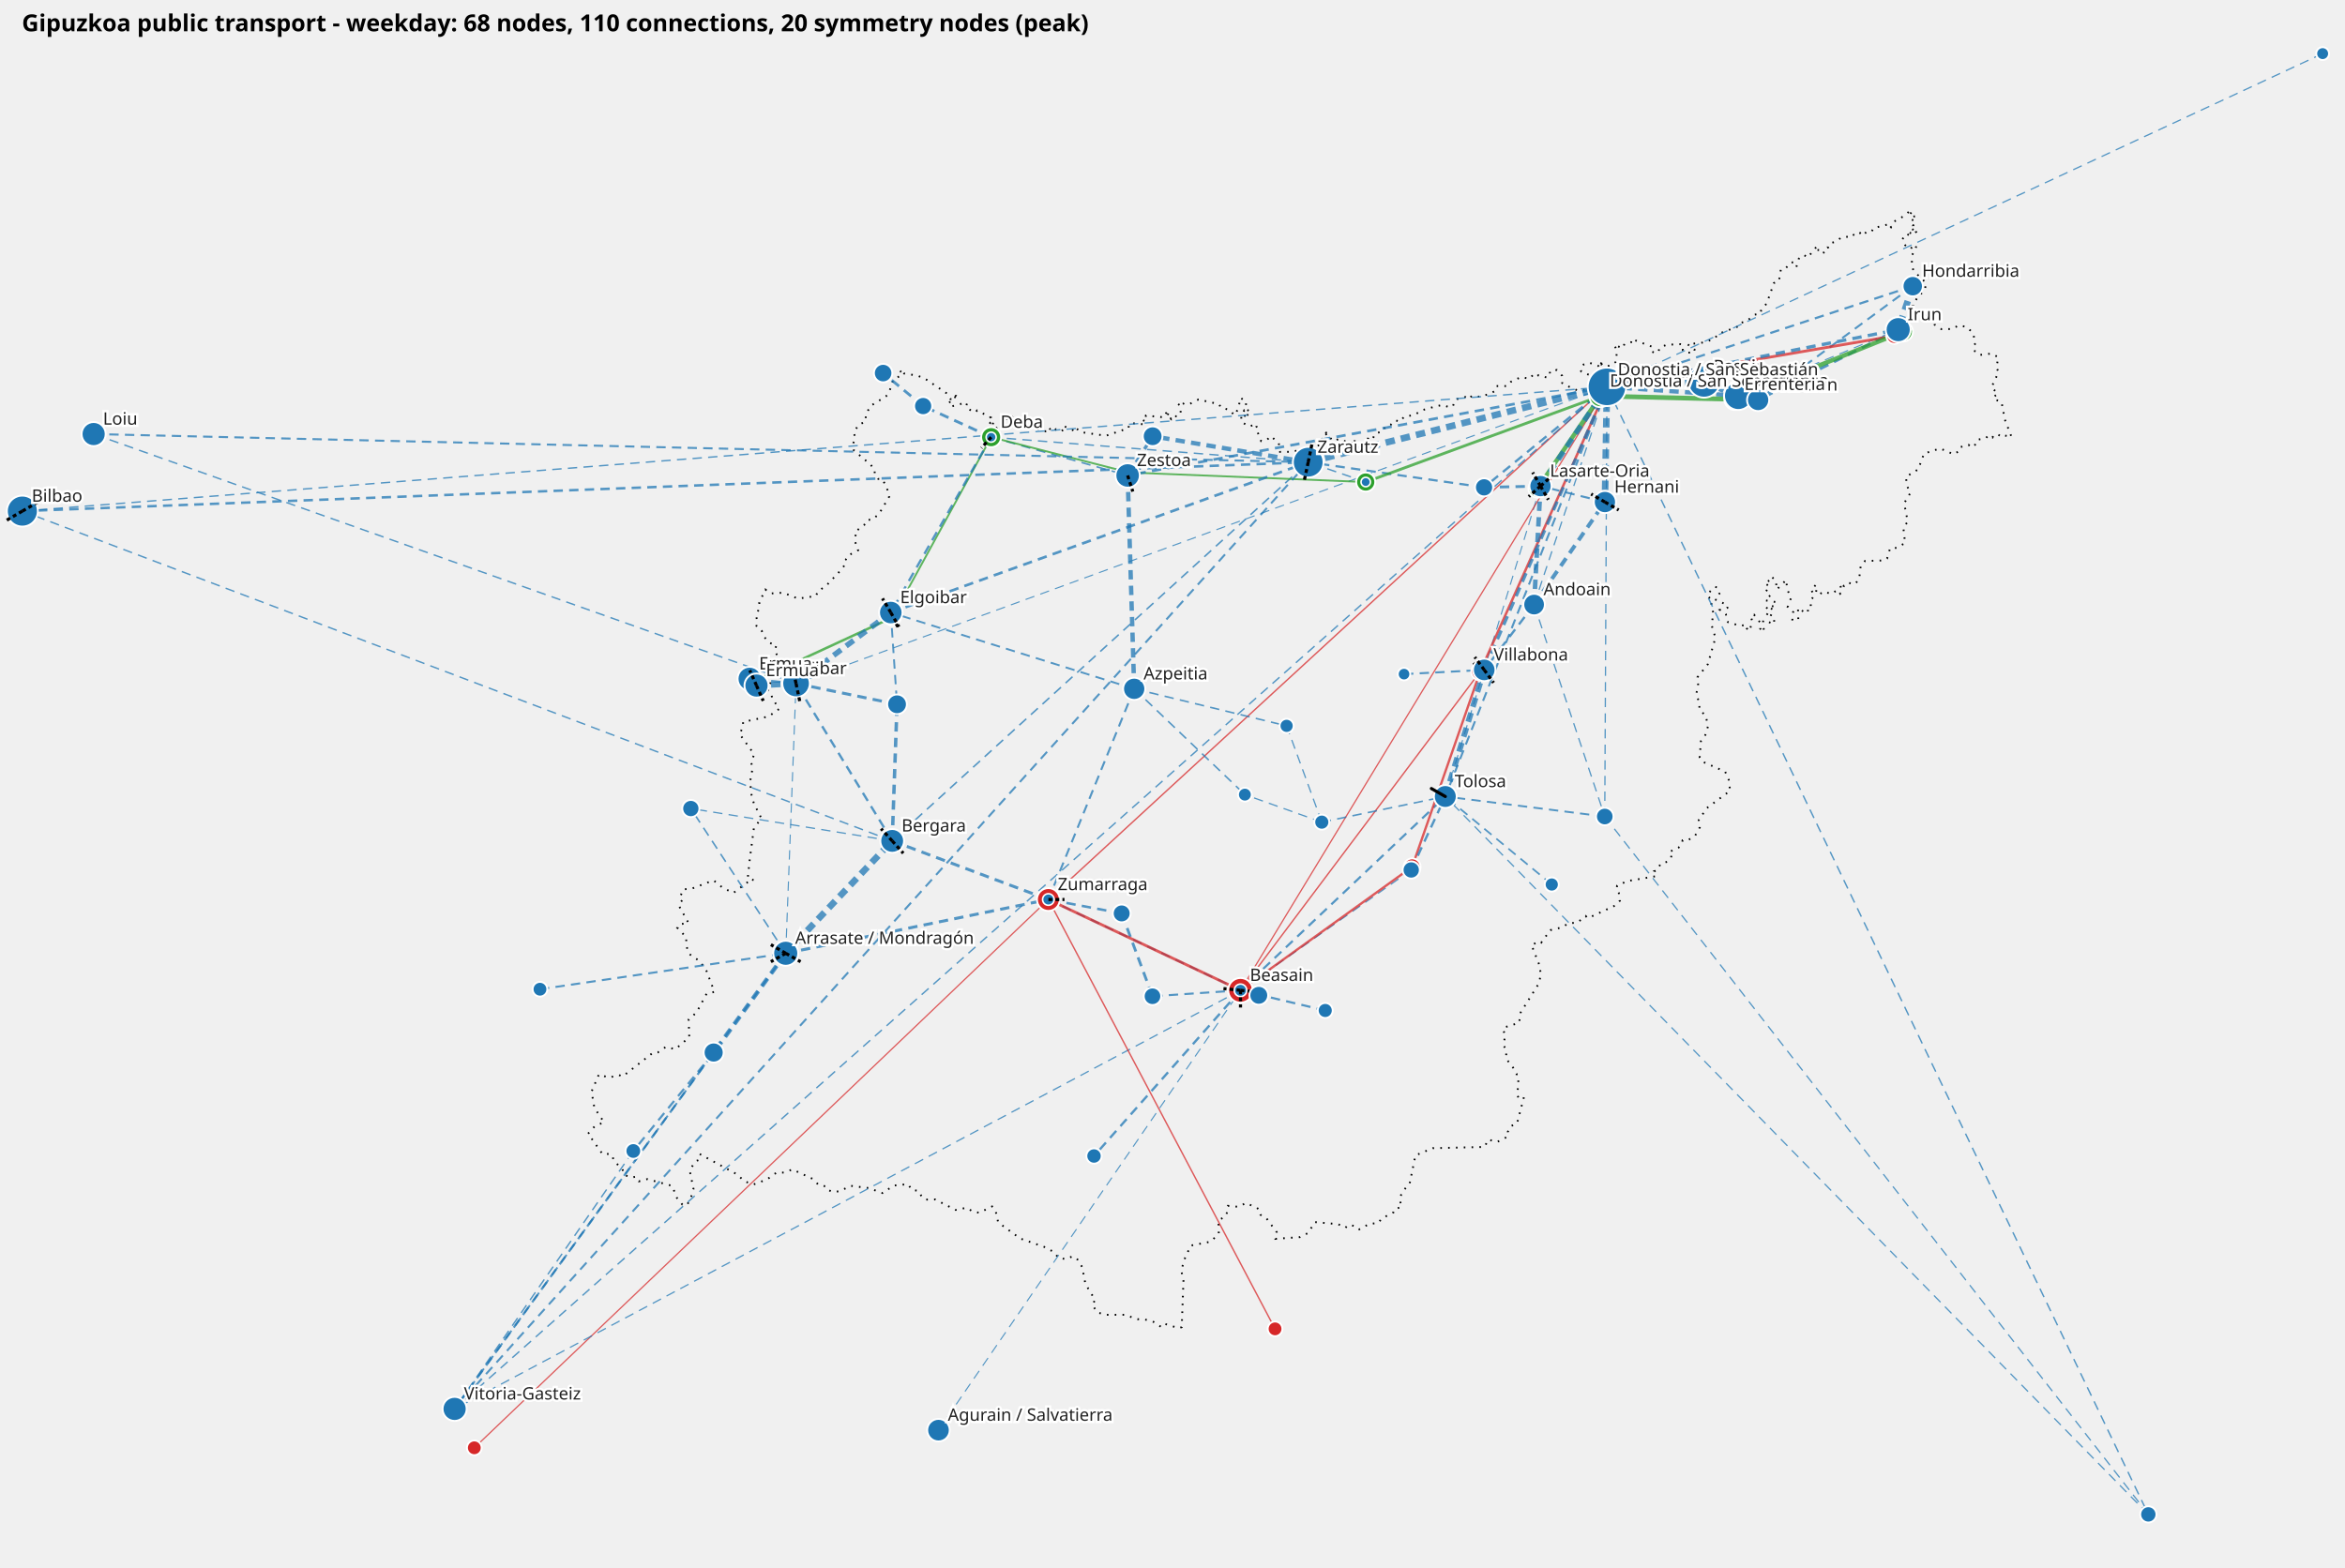
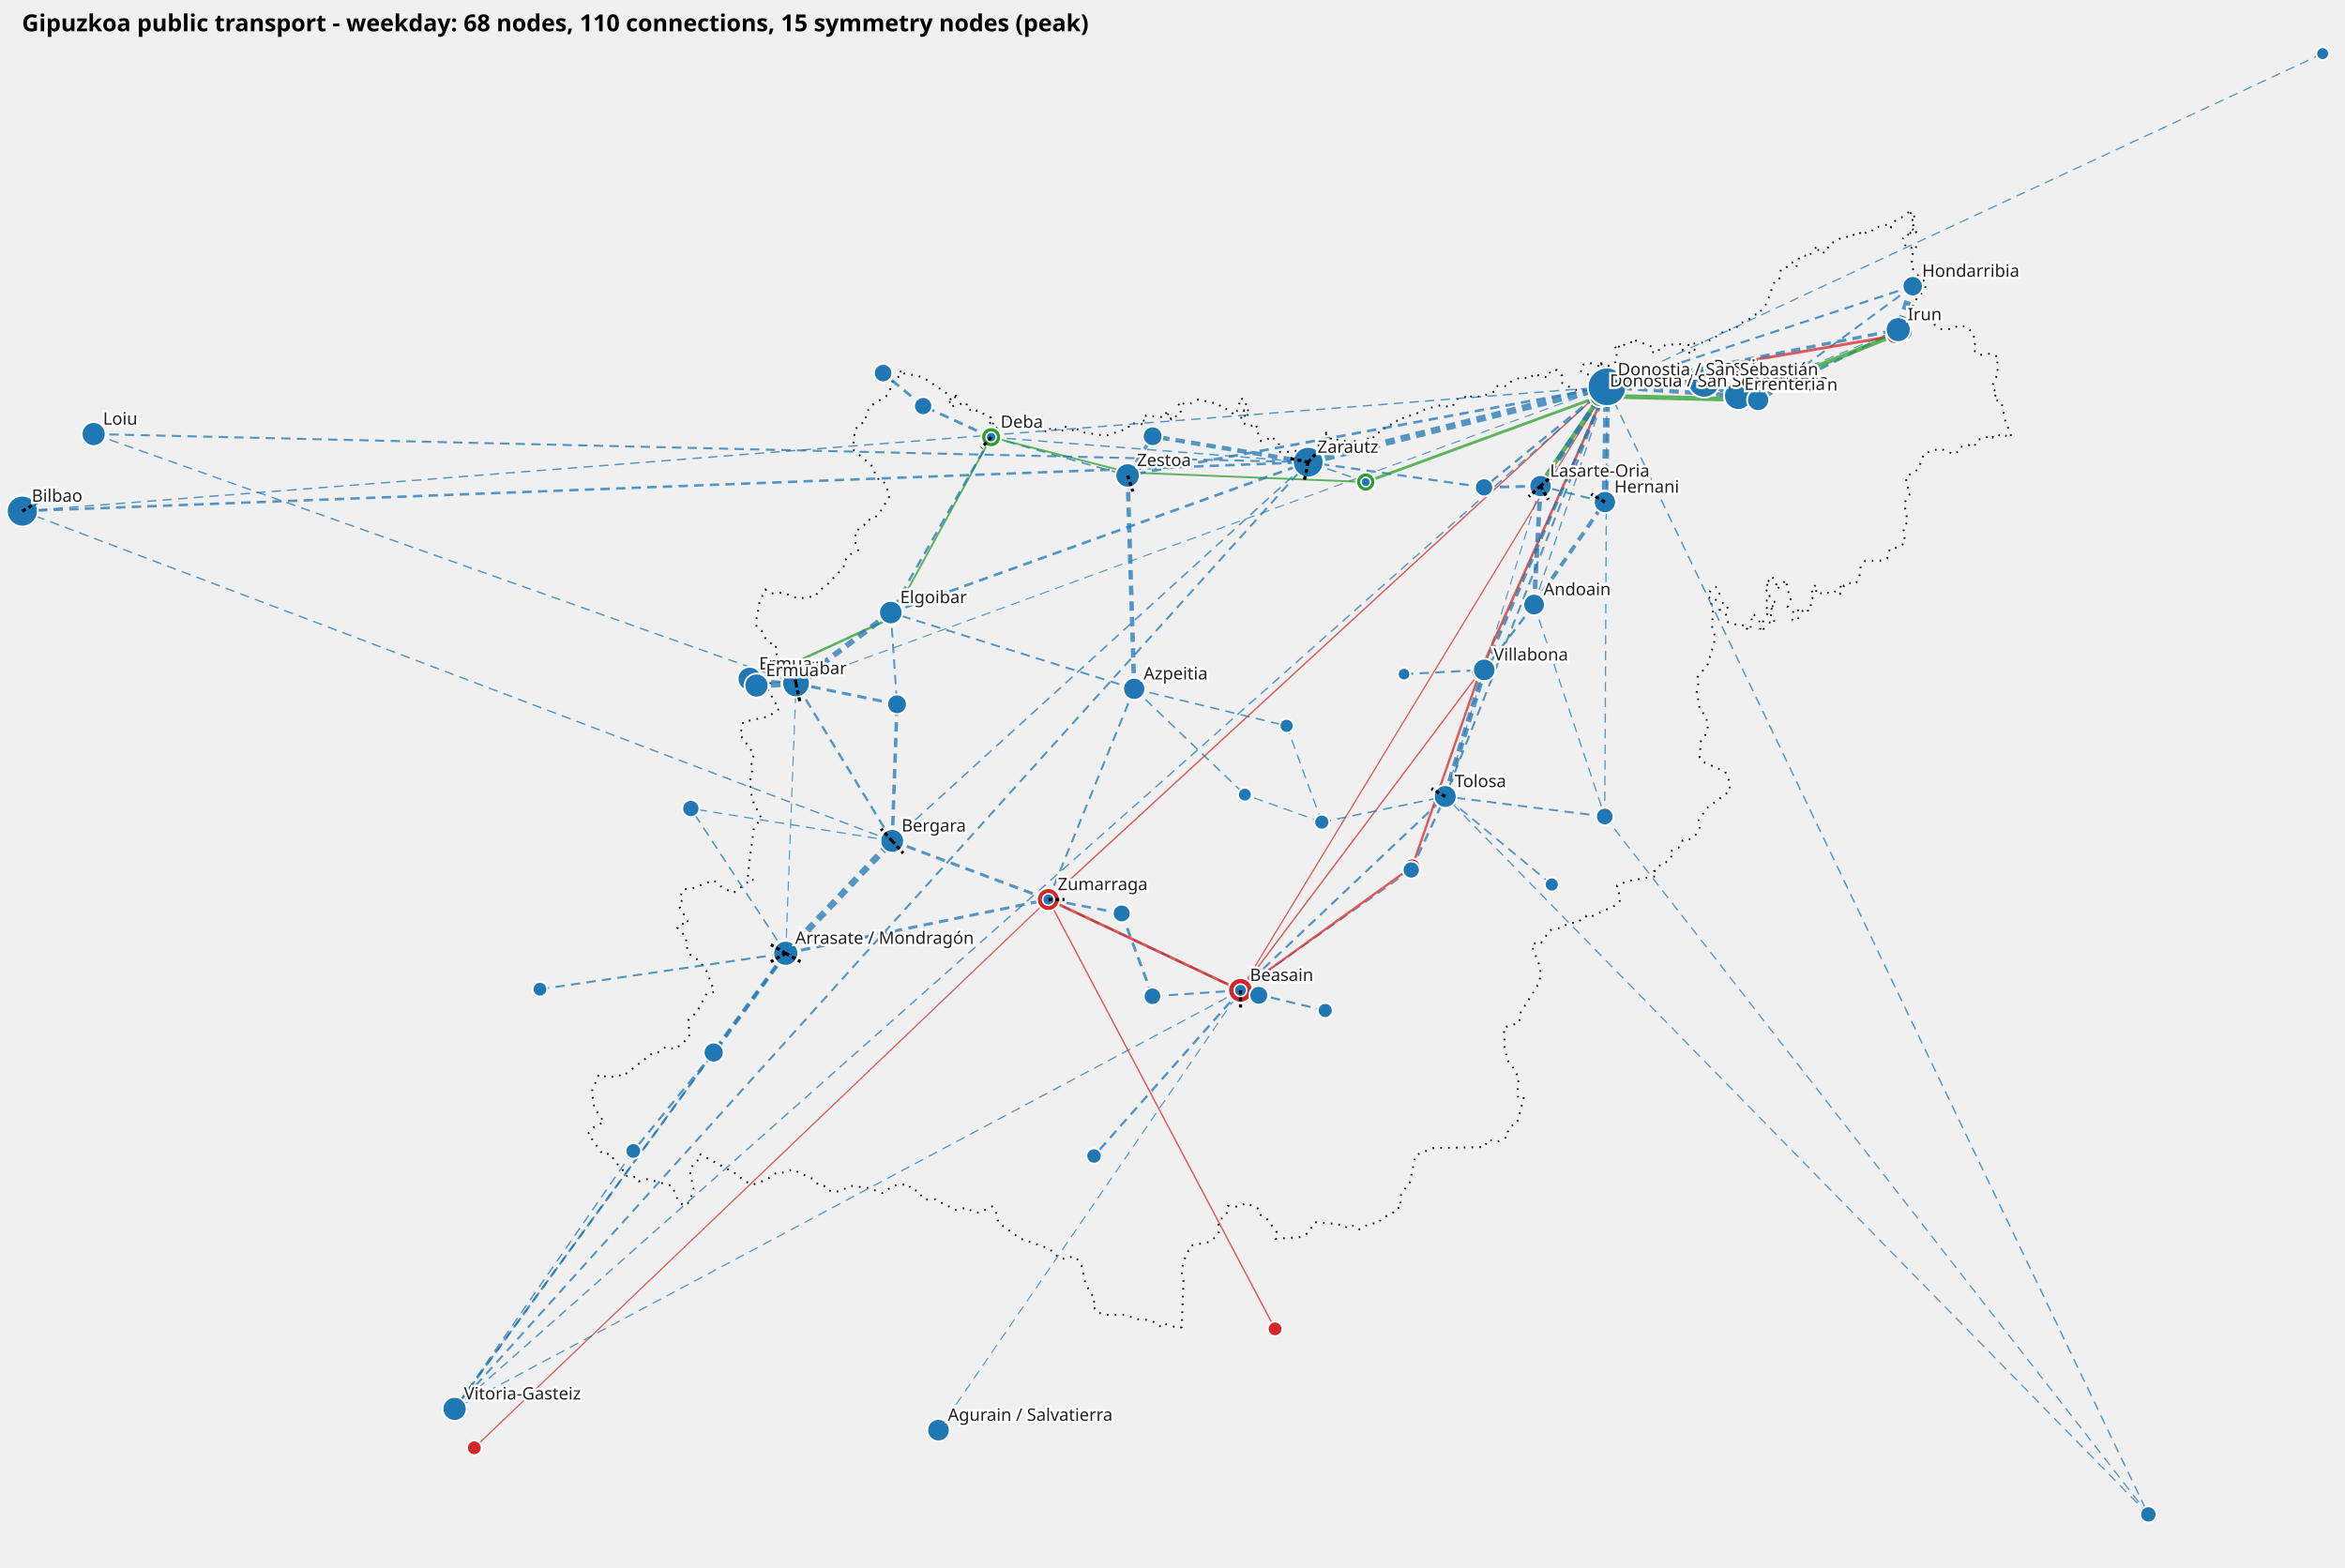
<svg xmlns="http://www.w3.org/2000/svg" width="1500" height="1003" style="background:#f3f5f8;font-family:sans-serif">
  <polyline fill="none" stroke="#000" stroke-width="1.2" stroke-dasharray="1 4" points="376.2,725.3 380.6,720.4 386.4,718.0 380.2,708.8 378.4,698.4 383.1,687.4 389.6,689.5 395.6,687.7 398.3,688.7 417.7,673.5 420.8,673.3 425.9,669.8 432.0,671.3 440.9,663.6 440.5,652.3 445.6,647.7 452.0,635.7 457.0,634.6 452.0,621.4 447.8,615.1 440.8,610.3 438.9,604.8 439.0,599.7 433.2,593.5 435.0,591.3 440.4,590.5 434.1,579.2 436.3,576.0 434.9,574.2 437.1,569.0 442.6,568.5 456.4,563.2 462.3,568.0 469.1,571.3 478.0,564.6 482.1,563.1 478.3,561.9 479.6,549.7 482.2,530.0 487.0,523.5 482.2,514.0 480.7,508.5 479.8,500.1 481.4,491.5 480.5,487.8 482.4,482.6 473.1,469.6 475.3,465.0 475.3,461.9 491.6,458.4 498.4,453.6 493.9,446.6 493.3,443.2 491.1,441.5 495.9,429.2 494.8,423.1 497.2,419.6 495.6,415.8 496.7,412.8 492.5,411.4 488.4,407.1 487.2,403.4 483.9,400.5 484.5,397.7 483.7,394.4 485.8,388.3 485.7,385.4 489.6,377.2 492.9,379.7 501.0,379.2 510.5,383.0 522.0,381.3 523.0,378.6 528.9,374.3 538.5,364.1 541.5,359.7 541.1,357.8 542.6,355.4 548.9,352.0 546.6,345.5 547.4,342.0 546.9,340.3 552.7,336.0 554.8,332.5 557.5,332.6 562.1,329.1 568.8,317.7 567.1,311.4 564.2,306.4 561.8,306.4 559.5,303.0 559.5,300.5 556.8,297.2 546.2,288.2 545.8,283.7 547.0,279.8 546.2,276.9 549.0,271.9 553.5,269.8 554.0,264.8 556.9,259.7 566.8,253.5 568.8,250.7 571.4,243.1 576.8,239.8 576.9,238.5 575.3,236.8 578.1,238.9 587.2,240.4 592.8,243.0 605.2,251.4 607.9,255.3 608.9,255.3 608.9,253.5 611.7,253.3 613.1,255.0 610.3,253.9 606.6,258.4 609.1,259.9 617.8,257.6 618.6,258.1 617.8,260.2 621.8,263.2 624.0,263.8 625.0,262.6 633.5,267.0 632.1,267.7 632.1,269.8 633.6,270.7 635.6,269.0 634.7,272.9 637.0,273.9 643.2,271.9 644.1,266.5 647.1,266.5 648.3,267.7 650.2,267.1 651.8,270.0 654.8,269.8 667.0,276.2 670.1,275.7 670.7,273.5 673.5,276.4 675.5,274.6 678.6,276.0 680.6,274.7 679.9,272.8 680.9,272.8 687.4,275.7 687.8,273.8 692.3,276.6 707.4,278.8 721.9,273.9 722.1,271.6 723.5,270.7 732.0,271.5 732.8,269.7 731.0,268.8 732.6,268.9 733.0,265.9 744.7,267.0 745.9,264.3 747.9,262.7 746.5,266.8 748.9,268.1 748.8,266.1 753.2,266.4 755.3,264.6 754.9,259.5 753.4,258.3 755.1,259.3 757.8,257.8 761.1,258.4 766.6,255.6 779.8,258.6 780.9,260.7 786.5,262.3 789.6,265.7 792.2,261.2 793.4,254.5 797.3,257.0 796.5,261.5 799.7,263.3 798.0,265.8 798.3,263.5 795.9,262.5 794.6,265.3 795.5,266.5 797.0,265.7 795.8,266.8 794.0,266.6 794.0,269.8 798.8,272.8 803.9,271.5 803.7,272.9 804.9,274.1 804.2,275.9 806.7,282.2 810.2,281.6 812.9,279.0 818.0,283.6 818.8,289.1 826.3,289.1 843.8,284.9 845.4,280.9 848.8,279.3 847.2,275.1 849.9,279.5 853.6,282.3 856.2,280.8 864.4,283.7 866.8,280.6 866.4,282.8 870.0,287.2 874.5,282.9 875.2,280.0 876.2,279.2 878.2,280.4 879.9,277.1 884.0,276.3 886.7,272.3 889.8,271.6 892.6,268.9 895.4,269.8 898.3,266.5 904.3,265.6 910.2,262.3 918.0,260.1 922.6,259.1 927.6,260.7 929.4,259.8 930.8,255.9 931.9,255.4 937.3,254.0 939.5,255.4 941.4,253.3 945.7,253.8 952.5,252.2 956.2,250.2 957.3,247.0 964.1,247.0 966.4,244.3 972.8,241.3 978.5,242.3 981.0,239.4 982.9,240.8 984.2,240.0 989.3,241.5 991.6,239.9 991.3,237.7 995.8,236.7 999.2,240.4 999.3,245.1 1000.4,246.0 1009.1,249.8 1014.8,249.2 1017.8,246.8 1019.3,242.9 1018.3,240.6 1011.5,237.8 1010.8,236.1 1013.0,233.2 1016.4,232.0 1022.4,234.1 1025.3,237.6 1024.0,232.9 1025.0,230.3 1024.5,233.3 1026.9,234.4 1030.7,233.8 1033.8,231.4 1034.2,224.3 1032.6,220.6 1037.9,222.8 1039.1,220.1 1043.4,218.9 1043.7,216.9 1056.7,221.8 1056.4,224.8 1058.4,225.8 1060.6,225.5 1061.6,222.6 1065.9,220.6 1075.0,220.2 1076.5,220.6 1076.4,224.1 1078.2,225.6 1083.7,225.6 1083.9,223.6 1079.5,220.3 1090.7,219.0 1097.0,216.3 1099.0,213.7 1112.5,208.6 1113.2,206.7 1117.5,205.3 1122.4,201.3 1126.0,200.7 1126.6,198.4 1130.1,194.1 1134.7,181.1 1137.9,179.9 1139.1,172.6 1142.0,172.0 1145.3,167.9 1147.0,167.9 1149.0,171.0 1150.5,165.7 1152.1,164.0 1153.9,163.1 1156.3,164.8 1162.3,157.4 1162.1,159.9 1164.1,160.0 1165.5,162.3 1169.8,159.4 1169.2,158.0 1171.4,155.5 1175.3,154.2 1177.6,151.9 1183.5,151.3 1184.9,149.8 1186.9,151.0 1189.8,149.1 1190.9,150.8 1194.8,147.8 1197.4,147.9 1198.2,146.0 1207.2,143.7 1207.4,145.1 1208.8,144.3 1209.6,145.3 1211.3,141.9 1218.3,138.0 1222.3,134.3 1223.1,135.2 1221.4,137.6 1223.0,138.8 1225.1,138.3 1222.5,140.4 1225.3,141.5 1223.7,144.5 1225.7,148.3 1224.1,149.3 1224.9,147.7 1222.7,146.3 1221.0,148.7 1223.4,149.6 1222.2,150.8 1219.2,149.6 1216.8,153.2 1218.7,156.9 1222.0,159.3 1224.7,156.3 1225.6,158.2 1222.9,163.7 1223.0,170.7 1224.3,173.6 1232.2,181.2 1231.0,185.9 1226.8,189.7 1223.6,195.5 1230.5,201.7 1236.3,202.7 1237.5,207.7 1241.9,210.6 1248.9,210.5 1252.7,208.2 1257.9,209.1 1262.0,213.0 1263.7,219.6 1262.2,221.6 1263.3,224.8 1266.3,227.1 1273.9,226.2 1278.3,228.6 1277.0,235.0 1278.4,238.1 1273.9,247.7 1277.9,251.9 1275.5,253.8 1275.3,255.3 1280.3,257.2 1282.4,268.4 1286.7,279.6 1282.2,278.6 1280.7,279.6 1278.0,278.0 1275.3,278.2 1274.5,279.9 1271.8,278.5 1270.3,280.4 1264.9,281.3 1263.4,284.5 1261.0,286.3 1259.2,284.6 1253.8,286.1 1253.2,288.5 1249.8,290.7 1241.0,286.9 1230.7,290.2 1227.0,300.3 1219.1,305.1 1219.9,311.1 1222.1,315.2 1218.0,322.0 1220.3,333.7 1217.5,337.6 1218.6,347.4 1213.3,350.5 1209.0,350.8 1207.1,357.3 1204.6,358.6 1193.0,358.9 1190.2,362.2 1189.2,370.6 1186.4,373.8 1181.9,372.8 1179.6,375.0 1176.9,373.3 1178.2,378.6 1177.1,379.8 1175.6,377.3 1171.3,380.0 1166.6,378.4 1163.6,380.4 1161.5,379.1 1162.5,375.4 1161.5,374.3 1158.4,377.1 1160.6,381.2 1158.1,384.1 1158.3,387.7 1156.3,388.3 1156.5,391.7 1155.0,392.2 1150.1,389.0 1150.3,396.3 1149.0,397.3 1146.5,396.4 1147.1,391.7 1143.5,388.4 1145.6,382.7 1143.1,376.7 1142.6,371.0 1136.5,377.2 1136.0,371.4 1132.9,368.8 1132.0,371.3 1128.7,373.1 1131.9,375.1 1129.6,378.4 1132.3,381.0 1129.1,384.1 1136.0,385.2 1134.8,388.1 1132.0,387.4 1129.8,388.5 1130.7,389.6 1130.2,393.3 1132.7,389.2 1134.3,390.1 1132.6,394.1 1134.8,395.3 1134.9,399.2 1127.9,396.9 1127.4,400.3 1128.4,403.0 1127.6,404.5 1125.9,402.1 1125.9,398.3 1122.0,393.3 1119.8,394.2 1120.9,397.6 1119.0,403.8 1117.2,401.9 1116.8,399.5 1113.5,400.5 1105.4,398.1 1104.3,396.6 1104.0,393.1 1100.2,390.2 1104.9,388.9 1105.2,387.2 1097.6,383.8 1097.4,382.0 1099.8,379.8 1098.5,375.8 1096.9,375.5 1093.9,378.4 1092.2,381.5 1095.2,383.7 1094.6,385.8 1095.9,392.2 1094.9,400.1 1097.3,408.0 1092.4,425.0 1085.8,433.3 1086.3,438.8 1084.9,444.3 1086.9,449.1 1087.1,453.9 1091.2,458.2 1092.5,464.8 1090.6,470.9 1088.0,474.2 1087.2,484.7 1089.9,487.7 1103.5,493.7 1105.8,498.9 1106.7,505.9 1091.8,517.0 1086.6,524.7 1087.3,529.3 1084.1,535.0 1079.9,537.4 1076.3,537.6 1075.7,540.3 1073.7,542.3 1067.9,545.0 1069.2,547.2 1068.9,548.8 1066.7,551.3 1062.4,552.5 1059.6,557.1 1058.1,557.4 1059.2,560.6 1041.0,563.7 1034.4,566.6 1034.0,569.5 1035.5,571.4 1036.2,576.2 1033.7,579.1 1015.6,587.5 1014.3,586.1 1008.9,590.3 1003.2,590.7 999.3,593.3 991.7,595.1 985.9,603.0 985.1,602.3 979.6,604.5 984.5,617.0 985.7,623.6 984.1,629.6 972.7,647.8 971.7,654.4 962.0,657.4 961.5,659.0 962.9,662.3 961.7,668.4 963.6,672.5 963.3,677.2 968.2,683.5 970.2,687.0 969.9,688.8 971.3,690.3 970.6,700.9 971.5,702.5 974.8,701.9 970.4,718.7 966.2,720.6 964.5,724.1 964.6,727.1 957.7,730.6 951.9,729.1 949.7,733.8 916.5,734.6 905.4,739.2 901.7,757.2 897.2,762.3 895.3,766.6 896.4,772.4 892.4,773.3 891.4,775.6 883.5,779.8 881.9,782.4 875.8,783.1 869.5,786.5 867.9,784.7 862.6,783.6 860.6,785.5 855.9,783.2 841.1,781.9 836.7,788.9 831.5,791.5 815.9,792.6 816.7,788.4 809.9,779.2 806.3,777.2 805.8,774.2 804.0,772.8 797.0,769.7 792.1,772.1 785.5,771.5 784.5,777.4 779.4,781.1 779.6,789.2 774.5,794.4 761.7,796.9 758.1,804.6 755.6,812.7 757.0,819.5 755.9,849.1 754.1,849.8 745.4,847.1 743.1,849.2 738.0,845.8 732.4,844.2 727.6,844.0 719.4,841.2 707.5,841.2 701.9,839.7 698.7,834.8 700.5,831.7 694.3,821.5 692.2,810.6 689.3,805.9 686.3,803.7 681.8,805.6 676.9,804.7 674.5,801.2 667.8,797.7 652.6,792.4 638.5,782.1 636.9,774.9 634.6,771.9 626.4,775.9 622.3,775.2 618.4,772.7 611.3,774.1 598.1,767.4 592.2,767.5 589.8,766.0 587.5,761.9 583.3,761.3 580.8,757.6 571.7,758.5 564.5,763.3 555.6,760.1 544.3,758.7 536.8,762.2 532.6,762.6 529.9,761.4 528.5,759.1 523.6,758.1 520.0,754.3 506.9,748.2 501.5,750.2 496.6,750.3 490.6,754.6 482.0,757.8 476.2,755.8 471.4,751.3 447.5,738.3 446.1,742.6 443.6,744.5 441.3,749.5 443.6,760.7 442.0,766.1 439.4,771.2 436.5,770.7 433.0,766.4 429.9,758.7 414.1,754.4 408.7,755.8 406.7,752.8 404.1,753.4 399.2,751.7 398.2,748.1 392.8,742.9 391.6,739.5 390.3,738.2 385.5,738.5 376.2,725.3" />
  <line x1="600.3" y1="915.0" x2="793.5" y2="633.6" stroke="#1f77b4" stroke-width="0.7" stroke-opacity=".75" stroke-dasharray="6 4" />
  <line x1="502.6" y1="609.9" x2="509.2" y2="437.3" stroke="#1f77b4" stroke-width="0.7" stroke-opacity=".75" stroke-dasharray="6 4" />
  <line x1="1027.9" y1="247.5" x2="509.2" y2="437.3" stroke="#1f77b4" stroke-width="0.7" stroke-opacity=".75" stroke-dasharray="6 4" />
  <line x1="1111.9" y1="253.2" x2="1214.2" y2="210.9" stroke="#1f77b4" stroke-width="0.7" stroke-opacity=".75" stroke-dasharray="6 4" />
  <line x1="985.4" y1="311.0" x2="924.5" y2="509.6" stroke="#1f77b4" stroke-width="0.7" stroke-opacity=".75" stroke-dasharray="6 4" />
  <line x1="981.3" y1="386.8" x2="1027.9" y2="247.5" stroke="#1f77b4" stroke-width="0.8" stroke-opacity=".75" stroke-dasharray="6 4" />
  <line x1="981.3" y1="386.8" x2="1026.5" y2="522.4" stroke="#1f77b4" stroke-width="0.8" stroke-opacity=".75" stroke-dasharray="6 4" />
  <line x1="902.7" y1="556.6" x2="793.5" y2="633.6" stroke="#1f77b4" stroke-width="0.8" stroke-opacity=".75" stroke-dasharray="6 4" />
  <line x1="570.7" y1="538.0" x2="441.9" y2="517.3" stroke="#1f77b4" stroke-width="0.8" stroke-opacity=".75" stroke-dasharray="6 4" />
  <line x1="1485.7" y1="34.3" x2="1027.9" y2="247.5" stroke="#1f77b4" stroke-width="0.8" stroke-opacity=".75" stroke-dasharray="6 4" />
  <line x1="1026.5" y1="522.4" x2="1027.9" y2="247.5" stroke="#1f77b4" stroke-width="0.8" stroke-opacity=".75" stroke-dasharray="6 4" />
  <line x1="845.5" y1="526.0" x2="796.3" y2="508.4" stroke="#1f77b4" stroke-width="0.8" stroke-opacity=".75" stroke-dasharray="6 4" />
  <line x1="1374.2" y1="968.9" x2="924.5" y2="509.6" stroke="#1f77b4" stroke-width="0.8" stroke-opacity=".75" stroke-dasharray="6 4" />
  <line x1="793.5" y1="633.6" x2="1028.8" y2="246.1" stroke="#d62728" stroke-width="0.8" stroke-opacity=".75" />
  <line x1="303.4" y1="926.3" x2="670.6" y2="575.5" stroke="#d62728" stroke-width="0.8" stroke-opacity=".75" />
  <line x1="845.5" y1="526.0" x2="823.0" y2="464.4" stroke="#1f77b4" stroke-width="0.8" stroke-opacity=".75" stroke-dasharray="6 4" />
  <line x1="1026.5" y1="522.4" x2="1374.2" y2="968.9" stroke="#1f77b4" stroke-width="0.8" stroke-opacity=".75" stroke-dasharray="6 4" />
  <line x1="793.5" y1="633.6" x2="290.8" y2="901.4" stroke="#1f77b4" stroke-width="0.8" stroke-opacity=".75" stroke-dasharray="6 4" />
  <line x1="1028.8" y1="246.1" x2="670.6" y2="575.5" stroke="#d62728" stroke-width="0.9" stroke-opacity=".75" />
  <line x1="405.1" y1="736.4" x2="290.8" y2="901.4" stroke="#1f77b4" stroke-width="0.9" stroke-opacity=".75" stroke-dasharray="6 4" />
  <line x1="634.0" y1="279.7" x2="836.8" y2="295.7" stroke="#1f77b4" stroke-width="0.9" stroke-opacity=".75" stroke-dasharray="6 4" />
  <line x1="1027.9" y1="247.5" x2="290.8" y2="901.4" stroke="#1f77b4" stroke-width="0.9" stroke-opacity=".75" stroke-dasharray="6 4" />
  <line x1="570.7" y1="538.0" x2="14.3" y2="327.0" stroke="#1f77b4" stroke-width="0.9" stroke-opacity=".75" stroke-dasharray="6 4" />
  <line x1="1027.9" y1="247.5" x2="1374.2" y2="968.9" stroke="#1f77b4" stroke-width="0.9" stroke-opacity=".75" stroke-dasharray="6 4" />
  <line x1="509.2" y1="437.3" x2="59.9" y2="277.7" stroke="#1f77b4" stroke-width="0.9" stroke-opacity=".75" stroke-dasharray="6 4" />
  <line x1="793.5" y1="633.6" x2="946.8" y2="429.7" stroke="#d62728" stroke-width="0.9" stroke-opacity=".75" />
  <line x1="14.3" y1="327.0" x2="1027.9" y2="247.5" stroke="#1f77b4" stroke-width="0.9" stroke-opacity=".75" stroke-dasharray="6 4" />
  <line x1="873.6" y1="308.4" x2="836.8" y2="295.7" stroke="#1f77b4" stroke-width="0.9" stroke-opacity=".75" stroke-dasharray="6 4" />
  <line x1="815.6" y1="850.2" x2="670.6" y2="575.5" stroke="#d62728" stroke-width="0.9" stroke-opacity=".75" />
  <line x1="845.5" y1="526.0" x2="924.5" y2="509.6" stroke="#1f77b4" stroke-width="1.0" stroke-opacity=".75" stroke-dasharray="6 4" />
  <line x1="570.7" y1="538.0" x2="836.8" y2="295.7" stroke="#1f77b4" stroke-width="1.0" stroke-opacity=".75" stroke-dasharray="6 4" />
  <line x1="634.0" y1="279.7" x2="721.3" y2="304.2" stroke="#1f77b4" stroke-width="1.0" stroke-opacity=".75" stroke-dasharray="6 4" />
  <line x1="725.5" y1="440.7" x2="796.3" y2="508.4" stroke="#1f77b4" stroke-width="1.0" stroke-opacity=".75" stroke-dasharray="6 4" />
  <line x1="725.5" y1="440.7" x2="823.0" y2="464.4" stroke="#1f77b4" stroke-width="1.0" stroke-opacity=".75" stroke-dasharray="6 4" />
  <line x1="502.6" y1="609.9" x2="441.9" y2="517.3" stroke="#1f77b4" stroke-width="1.0" stroke-opacity=".75" stroke-dasharray="6 4" />
  <line x1="992.6" y1="565.9" x2="924.5" y2="509.6" stroke="#1f77b4" stroke-width="1.1" stroke-opacity=".75" stroke-dasharray="6 4" />
  <line x1="456.5" y1="673.4" x2="290.8" y2="901.4" stroke="#1f77b4" stroke-width="1.2" stroke-opacity=".75" stroke-dasharray="6 4" />
  <line x1="725.5" y1="440.7" x2="569.8" y2="391.9" stroke="#1f77b4" stroke-width="1.2" stroke-opacity=".75" stroke-dasharray="6 4" />
  <line x1="793.5" y1="633.6" x2="670.6" y2="575.5" stroke="#1f77b4" stroke-width="1.2" stroke-opacity=".75" stroke-dasharray="6 4" />
  <line x1="1026.5" y1="522.4" x2="924.5" y2="509.6" stroke="#1f77b4" stroke-width="1.2" stroke-opacity=".75" stroke-dasharray="6 4" />
  <line x1="634.0" y1="279.7" x2="722.2" y2="302.3" stroke="#2ca02c" stroke-width="1.2" stroke-opacity=".75" />
  <line x1="634.0" y1="279.7" x2="570.9" y2="395.0" stroke="#2ca02c" stroke-width="1.2" stroke-opacity=".75" />
  <line x1="873.6" y1="308.4" x2="722.2" y2="302.3" stroke="#2ca02c" stroke-width="1.2" stroke-opacity=".75" />
  <line x1="569.8" y1="391.9" x2="573.8" y2="450.6" stroke="#1f77b4" stroke-width="1.2" stroke-opacity=".75" stroke-dasharray="6 4" />
  <line x1="59.9" y1="277.7" x2="836.8" y2="295.7" stroke="#1f77b4" stroke-width="1.3" stroke-opacity=".75" stroke-dasharray="6 4" />
  <line x1="725.5" y1="440.7" x2="670.6" y2="575.5" stroke="#1f77b4" stroke-width="1.3" stroke-opacity=".75" stroke-dasharray="6 4" />
  <line x1="345.4" y1="632.9" x2="502.6" y2="609.9" stroke="#1f77b4" stroke-width="1.3" stroke-opacity=".75" stroke-dasharray="6 4" />
  <line x1="290.8" y1="901.4" x2="836.8" y2="295.7" stroke="#1f77b4" stroke-width="1.3" stroke-opacity=".75" stroke-dasharray="6 4" />
  <line x1="898.1" y1="431.3" x2="949.4" y2="428.6" stroke="#1f77b4" stroke-width="1.3" stroke-opacity=".75" stroke-dasharray="6 4" />
  <line x1="1026.6" y1="321.2" x2="985.4" y2="311.0" stroke="#1f77b4" stroke-width="1.3" stroke-opacity=".75" stroke-dasharray="6 4" />
  <line x1="1223.5" y1="183.1" x2="1124.6" y2="255.9" stroke="#1f77b4" stroke-width="1.3" stroke-opacity=".75" stroke-dasharray="6 4" />
  <line x1="793.5" y1="633.6" x2="737.2" y2="637.4" stroke="#1f77b4" stroke-width="1.3" stroke-opacity=".75" stroke-dasharray="6 4" />
  <line x1="1027.9" y1="247.5" x2="924.5" y2="509.6" stroke="#1f77b4" stroke-width="1.3" stroke-opacity=".75" stroke-dasharray="6 4" />
  <line x1="509.2" y1="437.3" x2="479.5" y2="434.3" stroke="#1f77b4" stroke-width="1.4" stroke-opacity=".75" stroke-dasharray="6 4" />
  <line x1="793.5" y1="633.6" x2="847.7" y2="646.5" stroke="#1f77b4" stroke-width="1.4" stroke-opacity=".75" stroke-dasharray="6 4" />
  <line x1="502.6" y1="609.9" x2="290.8" y2="901.4" stroke="#1f77b4" stroke-width="1.4" stroke-opacity=".75" stroke-dasharray="6 4" />
  <line x1="793.5" y1="633.6" x2="924.5" y2="509.6" stroke="#1f77b4" stroke-width="1.4" stroke-opacity=".75" stroke-dasharray="6 4" />
  <line x1="1027.9" y1="247.5" x2="1223.5" y2="183.1" stroke="#1f77b4" stroke-width="1.4" stroke-opacity=".75" stroke-dasharray="6 4" />
  <line x1="949.3" y1="311.8" x2="836.8" y2="295.7" stroke="#1f77b4" stroke-width="1.4" stroke-opacity=".75" stroke-dasharray="6 4" />
  <line x1="456.5" y1="673.4" x2="405.1" y2="736.4" stroke="#1f77b4" stroke-width="1.4" stroke-opacity=".75" stroke-dasharray="6 4" />
  <line x1="903.3" y1="554.6" x2="946.8" y2="429.7" stroke="#d62728" stroke-width="1.5" stroke-opacity=".75" />
  <line x1="903.3" y1="554.6" x2="793.5" y2="633.6" stroke="#d62728" stroke-width="1.5" stroke-opacity=".75" />
  <line x1="902.7" y1="556.6" x2="924.5" y2="509.6" stroke="#1f77b4" stroke-width="1.5" stroke-opacity=".75" stroke-dasharray="6 4" />
  <line x1="793.5" y1="633.6" x2="699.8" y2="739.6" stroke="#1f77b4" stroke-width="1.5" stroke-opacity=".75" stroke-dasharray="6 4" />
  <line x1="1027.9" y1="247.5" x2="949.3" y2="311.8" stroke="#1f77b4" stroke-width="1.5" stroke-opacity=".75" stroke-dasharray="6 4" />
  <line x1="570.7" y1="538.0" x2="509.2" y2="437.3" stroke="#1f77b4" stroke-width="1.5" stroke-opacity=".75" stroke-dasharray="6 4" />
  <line x1="634.0" y1="279.7" x2="569.8" y2="391.9" stroke="#1f77b4" stroke-width="1.5" stroke-opacity=".75" stroke-dasharray="6 4" />
  <line x1="981.3" y1="386.8" x2="949.4" y2="428.6" stroke="#1f77b4" stroke-width="1.5" stroke-opacity=".75" stroke-dasharray="6 4" />
  <line x1="570.9" y1="395.0" x2="482.0" y2="436.1" stroke="#2ca02c" stroke-width="1.6" stroke-opacity=".75" />
  <line x1="717.5" y1="584.4" x2="670.6" y2="575.5" stroke="#1f77b4" stroke-width="1.6" stroke-opacity=".75" stroke-dasharray="6 4" />
  <line x1="1028.8" y1="246.1" x2="946.8" y2="429.7" stroke="#d62728" stroke-width="1.6" stroke-opacity=".75" />
  <line x1="14.3" y1="327.0" x2="836.8" y2="295.7" stroke="#1f77b4" stroke-width="1.6" stroke-opacity=".75" stroke-dasharray="6 4" />
  <line x1="1027.9" y1="247.5" x2="721.3" y2="304.2" stroke="#1f77b4" stroke-width="1.7" stroke-opacity=".75" stroke-dasharray="6 4" />
  <line x1="569.8" y1="391.9" x2="836.8" y2="295.7" stroke="#1f77b4" stroke-width="1.7" stroke-opacity=".75" stroke-dasharray="6 4" />
  <line x1="1214.2" y1="210.9" x2="1124.6" y2="255.9" stroke="#1f77b4" stroke-width="1.8" stroke-opacity=".75" stroke-dasharray="6 4" />
  <line x1="717.5" y1="584.4" x2="737.2" y2="637.4" stroke="#1f77b4" stroke-width="1.8" stroke-opacity=".75" stroke-dasharray="6 4" />
  <line x1="985.4" y1="311.0" x2="949.3" y2="311.8" stroke="#1f77b4" stroke-width="1.8" stroke-opacity=".75" stroke-dasharray="6 4" />
  <line x1="590.5" y1="259.8" x2="564.9" y2="238.7" stroke="#1f77b4" stroke-width="1.8" stroke-opacity=".75" stroke-dasharray="6 4" />
  <line x1="793.5" y1="633.6" x2="670.6" y2="575.5" stroke="#d62728" stroke-width="1.8" stroke-opacity=".75" />
  <line x1="1028.8" y1="246.1" x2="1211.7" y2="214.9" stroke="#d62728" stroke-width="1.8" stroke-opacity=".75" />
  <line x1="634.0" y1="279.7" x2="590.5" y2="259.8" stroke="#1f77b4" stroke-width="1.8" stroke-opacity=".75" stroke-dasharray="6 4" />
  <line x1="873.6" y1="308.4" x2="1023.7" y2="253.4" stroke="#2ca02c" stroke-width="1.8" stroke-opacity=".75" />
  <line x1="502.6" y1="609.9" x2="670.6" y2="575.5" stroke="#1f77b4" stroke-width="1.9" stroke-opacity=".75" stroke-dasharray="6 4" />
  <line x1="570.7" y1="538.0" x2="670.6" y2="575.5" stroke="#1f77b4" stroke-width="1.9" stroke-opacity=".75" stroke-dasharray="6 4" />
  <line x1="509.2" y1="437.3" x2="573.8" y2="450.6" stroke="#1f77b4" stroke-width="1.9" stroke-opacity=".75" stroke-dasharray="6 4" />
  <line x1="1027.9" y1="247.5" x2="949.4" y2="428.6" stroke="#1f77b4" stroke-width="2.0" stroke-opacity=".75" stroke-dasharray="6 4" />
  <line x1="1027.9" y1="247.5" x2="1214.2" y2="210.9" stroke="#1f77b4" stroke-width="2.1" stroke-opacity=".75" stroke-dasharray="6 4" />
  <line x1="721.3" y1="304.2" x2="737.3" y2="279.1" stroke="#1f77b4" stroke-width="2.1" stroke-opacity=".75" stroke-dasharray="6 4" />
  <line x1="570.7" y1="538.0" x2="573.8" y2="450.6" stroke="#1f77b4" stroke-width="2.2" stroke-opacity=".75" stroke-dasharray="6 4" />
  <line x1="793.5" y1="633.6" x2="805.2" y2="636.8" stroke="#1f77b4" stroke-width="2.5" stroke-opacity=".75" stroke-dasharray="6 4" />
  <line x1="981.3" y1="386.8" x2="1026.6" y2="321.2" stroke="#1f77b4" stroke-width="2.5" stroke-opacity=".75" stroke-dasharray="6 4" />
  <line x1="1027.9" y1="247.5" x2="1111.9" y2="253.2" stroke="#1f77b4" stroke-width="2.7" stroke-opacity=".75" stroke-dasharray="6 4" />
  <line x1="725.5" y1="440.7" x2="721.3" y2="304.2" stroke="#1f77b4" stroke-width="2.8" stroke-opacity=".75" stroke-dasharray="6 4" />
  <line x1="836.8" y1="295.7" x2="737.3" y2="279.1" stroke="#1f77b4" stroke-width="2.8" stroke-opacity=".75" stroke-dasharray="6 4" />
  <line x1="502.6" y1="609.9" x2="456.5" y2="673.4" stroke="#1f77b4" stroke-width="2.8" stroke-opacity=".75" stroke-dasharray="6 4" />
  <line x1="1023.7" y1="253.4" x2="983.4" y2="312.7" stroke="#2ca02c" stroke-width="2.8" stroke-opacity=".75" />
  <line x1="1109.8" y1="255.5" x2="1217.3" y2="212.2" stroke="#2ca02c" stroke-width="2.8" stroke-opacity=".75" />
  <line x1="981.3" y1="386.8" x2="985.4" y2="311.0" stroke="#1f77b4" stroke-width="2.9" stroke-opacity=".75" stroke-dasharray="6 4" />
  <line x1="1023.7" y1="253.4" x2="1109.8" y2="255.5" stroke="#2ca02c" stroke-width="3.0" stroke-opacity=".75" />
  <line x1="1027.9" y1="247.5" x2="985.4" y2="311.0" stroke="#1f77b4" stroke-width="3.4" stroke-opacity=".75" stroke-dasharray="6 4" />
  <line x1="509.2" y1="437.3" x2="569.8" y2="391.9" stroke="#1f77b4" stroke-width="3.5" stroke-opacity=".75" stroke-dasharray="6 4" />
  <line x1="924.5" y1="509.6" x2="949.4" y2="428.6" stroke="#1f77b4" stroke-width="3.6" stroke-opacity=".75" stroke-dasharray="6 4" />
  <line x1="509.2" y1="437.3" x2="483.9" y2="438.6" stroke="#1f77b4" stroke-width="3.7" stroke-opacity=".75" stroke-dasharray="6 4" />
  <line x1="502.6" y1="609.9" x2="570.7" y2="538.0" stroke="#1f77b4" stroke-width="4.2" stroke-opacity=".75" stroke-dasharray="6 4" />
  <line x1="1223.5" y1="183.1" x2="1214.2" y2="210.9" stroke="#1f77b4" stroke-width="4.2" stroke-opacity=".75" stroke-dasharray="6 4" />
  <line x1="1027.9" y1="247.5" x2="836.8" y2="295.7" stroke="#1f77b4" stroke-width="4.2" stroke-opacity=".75" stroke-dasharray="6 4" />
  <line x1="1111.9" y1="253.2" x2="1124.6" y2="255.9" stroke="#1f77b4" stroke-width="4.2" stroke-opacity=".75" stroke-dasharray="6 4" />
  <line x1="1027.9" y1="247.5" x2="1026.6" y2="321.2" stroke="#1f77b4" stroke-width="4.2" stroke-opacity=".75" stroke-dasharray="6 4" />
  <line x1="1111.9" y1="253.2" x2="1090.0" y2="244.1" stroke="#1f77b4" stroke-width="4.2" stroke-opacity=".75" stroke-dasharray="6 4" />
  <line x1="1027.9" y1="247.5" x2="1090.0" y2="244.1" stroke="#1f77b4" stroke-width="4.2" stroke-opacity=".75" stroke-dasharray="6 4" />
  <circle cx="873.6" cy="308.4" r="6.1" fill="#2ca02c" stroke="#fff" stroke-width="1.2" />
  <circle cx="873.6" cy="308.4" r="3.0" fill="#1f77b4" stroke="#fff" stroke-width="1" />
  <circle cx="903.3" cy="554.6" r="5.4" fill="#d62728" stroke="#fff" stroke-width="1.2" />
  <circle cx="815.6" cy="850.2" r="4.7" fill="#d62728" stroke="#fff" stroke-width="1.2" />
  <circle cx="793.5" cy="633.6" r="7.9" fill="#d62728" stroke="#fff" stroke-width="1.2" />
  <circle cx="793.5" cy="633.6" r="4.0" fill="#1f77b4" stroke="#fff" stroke-width="1" />
-   <line x1="793.5" y1="633.6" x2="804.4" y2="634.8" stroke="#000" stroke-width="2" stroke-dasharray="2.5 2" />
-   <line x1="793.5" y1="633.6" x2="782.6" y2="632.5" stroke="#000" stroke-width="2" stroke-dasharray="2.5 2" />
  <line x1="793.5" y1="633.6" x2="793.5" y2="644.6" stroke="#000" stroke-width="2" stroke-dasharray="2.5 2" />
  <circle cx="634.0" cy="279.7" r="6.4" fill="#2ca02c" stroke="#fff" stroke-width="1.2" />
  <circle cx="634.0" cy="279.7" r="3.2" fill="#1f77b4" stroke="#fff" stroke-width="1" />
  <line x1="634.0" y1="279.7" x2="627.8" y2="286.6" stroke="#000" stroke-width="2" stroke-dasharray="2.5 2" />
  <circle cx="1023.7" cy="253.4" r="7.1" fill="#2ca02c" stroke="#fff" stroke-width="1.2" />
  <circle cx="1028.8" cy="246.1" r="6.6" fill="#d62728" stroke="#fff" stroke-width="1.2" />
-   <line x1="1028.8" y1="246.1" x2="1028.8" y2="236.5" stroke="#000" stroke-width="2" stroke-dasharray="2.5 2" />
  <line x1="1028.8" y1="246.1" x2="1028.8" y2="255.7" stroke="#000" stroke-width="2" stroke-dasharray="2.5 2" />
  <circle cx="570.9" cy="395.0" r="5.3" fill="#2ca02c" stroke="#fff" stroke-width="1.2" />
-   <line x1="570.9" y1="395.0" x2="575.0" y2="402.2" stroke="#000" stroke-width="2" stroke-dasharray="2.5 2" />
-   <line x1="570.9" y1="395.0" x2="566.7" y2="387.8" stroke="#000" stroke-width="2" stroke-dasharray="2.5 2" />
  <circle cx="482.0" cy="436.1" r="6.2" fill="#2ca02c" stroke="#fff" stroke-width="1.2" />
  <line x1="482.0" y1="436.1" x2="485.8" y2="444.6" stroke="#000" stroke-width="2" stroke-dasharray="2.5 2" />
-   <line x1="482.0" y1="436.1" x2="478.3" y2="427.7" stroke="#000" stroke-width="2" stroke-dasharray="2.5 2" />
  <circle cx="1109.8" cy="255.5" r="6.8" fill="#2ca02c" stroke="#fff" stroke-width="1.2" />
  <circle cx="1217.3" cy="212.2" r="6.3" fill="#2ca02c" stroke="#fff" stroke-width="1.2" />
  <circle cx="1211.7" cy="214.9" r="5.1" fill="#d62728" stroke="#fff" stroke-width="1.2" />
  <circle cx="983.4" cy="312.7" r="5.7" fill="#2ca02c" stroke="#fff" stroke-width="1.2" />
  <circle cx="303.4" cy="926.3" r="4.7" fill="#d62728" stroke="#fff" stroke-width="1.2" />
  <circle cx="722.2" cy="302.3" r="5.1" fill="#2ca02c" stroke="#fff" stroke-width="1.2" />
  <line x1="722.2" y1="302.3" x2="724.7" y2="310.0" stroke="#000" stroke-width="2" stroke-dasharray="2.5 2" />
  <circle cx="946.8" cy="429.7" r="5.7" fill="#d62728" stroke="#fff" stroke-width="1.2" />
-   <line x1="946.8" y1="429.7" x2="951.9" y2="436.7" stroke="#000" stroke-width="2" stroke-dasharray="2.5 2" />
-   <line x1="946.8" y1="429.7" x2="941.7" y2="422.6" stroke="#000" stroke-width="2" stroke-dasharray="2.5 2" />
  <circle cx="670.6" cy="575.5" r="7.3" fill="#d62728" stroke="#fff" stroke-width="1.2" />
  <circle cx="670.6" cy="575.5" r="3.7" fill="#1f77b4" stroke="#fff" stroke-width="1" />
  <line x1="670.6" y1="575.5" x2="680.9" y2="575.5" stroke="#000" stroke-width="2" stroke-dasharray="2.5 2" />
  <circle cx="600.3" cy="915.0" r="7.2" fill="#1f77b4" stroke="#fff" stroke-width="1.2" />
  <circle cx="845.5" cy="526.0" r="4.8" fill="#1f77b4" stroke="#fff" stroke-width="1.2" />
  <circle cx="981.3" cy="386.8" r="6.9" fill="#1f77b4" stroke="#fff" stroke-width="1.2" />
  <circle cx="345.4" cy="632.9" r="4.7" fill="#1f77b4" stroke="#fff" stroke-width="1.2" />
  <circle cx="502.6" cy="609.9" r="8.0" fill="#1f77b4" stroke="#fff" stroke-width="1.2" />
  <line x1="502.6" y1="609.9" x2="512.1" y2="615.3" stroke="#000" stroke-width="2" stroke-dasharray="2.5 2" />
  <line x1="502.6" y1="609.9" x2="493.1" y2="604.4" stroke="#000" stroke-width="2" stroke-dasharray="2.5 2" />
  <line x1="502.6" y1="609.9" x2="493.1" y2="615.3" stroke="#000" stroke-width="2" stroke-dasharray="2.5 2" />
  <circle cx="725.5" cy="440.7" r="7.1" fill="#1f77b4" stroke="#fff" stroke-width="1.2" />
  <circle cx="796.3" cy="508.4" r="4.4" fill="#1f77b4" stroke="#fff" stroke-width="1.2" />
  <circle cx="1026.5" cy="522.4" r="5.6" fill="#1f77b4" stroke="#fff" stroke-width="1.2" />
  <circle cx="570.7" cy="538.0" r="7.6" fill="#1f77b4" stroke="#fff" stroke-width="1.2" />
  <line x1="570.7" y1="538.0" x2="577.8" y2="545.9" stroke="#000" stroke-width="2" stroke-dasharray="2.5 2" />
  <line x1="570.7" y1="538.0" x2="563.6" y2="530.2" stroke="#000" stroke-width="2" stroke-dasharray="2.5 2" />
  <circle cx="1485.7" cy="34.3" r="4.1" fill="#1f77b4" stroke="#fff" stroke-width="1.2" />
  <circle cx="14.3" cy="327.0" r="9.9" fill="#1f77b4" stroke="#fff" stroke-width="1.2" />
  <line x1="14.3" y1="327.0" x2="25.4" y2="320.6" stroke="#000" stroke-width="2" stroke-dasharray="2.5 2" />
-   <line x1="14.3" y1="327.0" x2="3.1" y2="333.5" stroke="#000" stroke-width="2" stroke-dasharray="2.5 2" />
  <circle cx="1027.9" cy="247.5" r="12.3" fill="#1f77b4" stroke="#fff" stroke-width="1.2" />
  <circle cx="509.2" cy="437.3" r="8.8" fill="#1f77b4" stroke="#fff" stroke-width="1.2" />
  <line x1="509.2" y1="437.3" x2="511.6" y2="448.8" stroke="#000" stroke-width="2" stroke-dasharray="2.5 2" />
  <line x1="509.2" y1="437.3" x2="506.7" y2="425.7" stroke="#000" stroke-width="2" stroke-dasharray="2.5 2" />
  <circle cx="569.8" cy="391.9" r="7.5" fill="#1f77b4" stroke="#fff" stroke-width="1.2" />
-   <line x1="569.8" y1="391.9" x2="575.0" y2="401.0" stroke="#000" stroke-width="2" stroke-dasharray="2.5 2" />
-   <line x1="569.8" y1="391.9" x2="564.5" y2="382.9" stroke="#000" stroke-width="2" stroke-dasharray="2.5 2" />
  <circle cx="441.9" cy="517.3" r="5.5" fill="#1f77b4" stroke="#fff" stroke-width="1.2" />
  <circle cx="479.5" cy="434.3" r="7.7" fill="#1f77b4" stroke="#fff" stroke-width="1.2" />
  <circle cx="1111.9" cy="253.2" r="9.1" fill="#1f77b4" stroke="#fff" stroke-width="1.2" />
  <circle cx="823.0" cy="464.4" r="4.5" fill="#1f77b4" stroke="#fff" stroke-width="1.2" />
  <circle cx="456.5" cy="673.4" r="6.4" fill="#1f77b4" stroke="#fff" stroke-width="1.2" />
  <circle cx="717.5" cy="584.4" r="5.7" fill="#1f77b4" stroke="#fff" stroke-width="1.2" />
  <circle cx="1026.6" cy="321.2" r="7.1" fill="#1f77b4" stroke="#fff" stroke-width="1.2" />
-   <line x1="1026.6" y1="321.2" x2="1035.4" y2="326.3" stroke="#000" stroke-width="2" stroke-dasharray="2.5 2" />
  <line x1="1026.6" y1="321.2" x2="1017.8" y2="316.1" stroke="#000" stroke-width="2" stroke-dasharray="2.5 2" />
  <circle cx="1223.5" cy="183.1" r="6.5" fill="#1f77b4" stroke="#fff" stroke-width="1.2" />
  <circle cx="898.1" cy="431.3" r="4.0" fill="#1f77b4" stroke="#fff" stroke-width="1.2" />
  <circle cx="985.4" cy="311.0" r="7.1" fill="#1f77b4" stroke="#fff" stroke-width="1.2" />
  <line x1="985.4" y1="311.0" x2="992.9" y2="304.3" stroke="#000" stroke-width="2" stroke-dasharray="2.5 2" />
  <line x1="985.4" y1="311.0" x2="977.9" y2="317.7" stroke="#000" stroke-width="2" stroke-dasharray="2.5 2" />
  <line x1="985.4" y1="311.0" x2="990.4" y2="319.7" stroke="#000" stroke-width="2" stroke-dasharray="2.5 2" />
-   <line x1="985.4" y1="311.0" x2="980.4" y2="302.3" stroke="#000" stroke-width="2" stroke-dasharray="2.5 2" />
  <circle cx="805.2" cy="636.8" r="6.0" fill="#1f77b4" stroke="#fff" stroke-width="1.2" />
  <circle cx="405.1" cy="736.4" r="5.0" fill="#1f77b4" stroke="#fff" stroke-width="1.2" />
  <circle cx="59.9" cy="277.7" r="7.7" fill="#1f77b4" stroke="#fff" stroke-width="1.2" />
  <circle cx="590.5" cy="259.8" r="5.8" fill="#1f77b4" stroke="#fff" stroke-width="1.2" />
  <circle cx="1124.6" cy="255.9" r="7.1" fill="#1f77b4" stroke="#fff" stroke-width="1.2" />
  <circle cx="564.9" cy="238.7" r="5.9" fill="#1f77b4" stroke="#fff" stroke-width="1.2" />
  <circle cx="992.6" cy="565.9" r="4.5" fill="#1f77b4" stroke="#fff" stroke-width="1.2" />
  <circle cx="737.2" cy="637.4" r="5.6" fill="#1f77b4" stroke="#fff" stroke-width="1.2" />
  <circle cx="1374.2" cy="968.9" r="5.2" fill="#1f77b4" stroke="#fff" stroke-width="1.2" />
  <circle cx="1090.0" cy="244.1" r="10.3" fill="#1f77b4" stroke="#fff" stroke-width="1.2" />
  <circle cx="573.8" cy="450.6" r="6.3" fill="#1f77b4" stroke="#fff" stroke-width="1.2" />
  <circle cx="924.5" cy="509.6" r="7.3" fill="#1f77b4" stroke="#fff" stroke-width="1.2" />
-   <line x1="924.5" y1="509.6" x2="915.6" y2="504.5" stroke="#000" stroke-width="2" stroke-linecap="round" />
+   <line x1="924.5" y1="509.6" x2="915.6" y2="504.5" stroke="#000" stroke-width="2" stroke-dasharray="2.5 2" />
  <circle cx="949.3" cy="311.8" r="5.8" fill="#1f77b4" stroke="#fff" stroke-width="1.2" />
  <circle cx="949.4" cy="428.6" r="7.2" fill="#1f77b4" stroke="#fff" stroke-width="1.2" />
-   <line x1="949.4" y1="428.6" x2="955.4" y2="436.8" stroke="#000" stroke-width="2" stroke-dasharray="2.5 2" />
-   <line x1="949.4" y1="428.6" x2="943.4" y2="420.4" stroke="#000" stroke-width="2" stroke-dasharray="2.5 2" />
  <circle cx="290.8" cy="901.4" r="7.7" fill="#1f77b4" stroke="#fff" stroke-width="1.2" />
  <circle cx="847.7" cy="646.5" r="4.8" fill="#1f77b4" stroke="#fff" stroke-width="1.2" />
  <circle cx="836.8" cy="295.7" r="9.8" fill="#1f77b4" stroke="#fff" stroke-width="1.2" />
-   <line x1="836.8" y1="295.7" x2="839.4" y2="283.2" stroke="#000" stroke-width="2" stroke-dasharray="2.5 2" />
  <line x1="836.8" y1="295.7" x2="834.1" y2="308.3" stroke="#000" stroke-width="2" stroke-dasharray="2.5 2" />
+   <line x1="836.8" y1="295.7" x2="824.2" y2="293.1" stroke="#000" stroke-width="2" stroke-dasharray="2.5 2" />
+   <line x1="836.8" y1="295.7" x2="845.3" y2="286.2" stroke="#000" stroke-width="2" stroke-dasharray="2.5 2" />
  <circle cx="699.8" cy="739.6" r="4.9" fill="#1f77b4" stroke="#fff" stroke-width="1.2" />
  <circle cx="737.3" cy="279.1" r="6.3" fill="#1f77b4" stroke="#fff" stroke-width="1.2" />
  <circle cx="902.7" cy="556.6" r="5.5" fill="#1f77b4" stroke="#fff" stroke-width="1.2" />
  <circle cx="483.9" cy="438.6" r="7.7" fill="#1f77b4" stroke="#fff" stroke-width="1.2" />
-   <line x1="483.9" y1="438.6" x2="488.2" y2="448.4" stroke="#000" stroke-width="2" stroke-dasharray="2.5 2" />
-   <line x1="483.9" y1="438.6" x2="479.6" y2="428.9" stroke="#000" stroke-width="2" stroke-dasharray="2.5 2" />
  <circle cx="1214.2" cy="210.9" r="8.0" fill="#1f77b4" stroke="#fff" stroke-width="1.2" />
  <circle cx="721.3" cy="304.2" r="7.8" fill="#1f77b4" stroke="#fff" stroke-width="1.2" />
  <line x1="721.3" y1="304.2" x2="724.6" y2="314.5" stroke="#000" stroke-width="2" stroke-dasharray="2.5 2" />
  <text x="1033.9" y="241.5" font-size="11" fill="#222" stroke="#fff" stroke-width="3" paint-order="stroke">Donostia / San Sebastián</text>
  <text x="1096.0" y="238.1" font-size="11" fill="#222" stroke="#fff" stroke-width="3" paint-order="stroke">Pasaia</text>
  <text x="20.3" y="321.0" font-size="11" fill="#222" stroke="#fff" stroke-width="3" paint-order="stroke">Bilbao</text>
  <text x="842.8" y="289.7" font-size="11" fill="#222" stroke="#fff" stroke-width="3" paint-order="stroke">Zarautz</text>
  <text x="1117.9" y="247.2" font-size="11" fill="#222" stroke="#fff" stroke-width="3" paint-order="stroke">Errenteria</text>
  <text x="515.2" y="431.3" font-size="11" fill="#222" stroke="#fff" stroke-width="3" paint-order="stroke">Eibar</text>
  <text x="1220.2" y="204.9" font-size="11" fill="#222" stroke="#fff" stroke-width="3" paint-order="stroke">Irun</text>
  <text x="508.6" y="603.9" font-size="11" fill="#222" stroke="#fff" stroke-width="3" paint-order="stroke">Arrasate / Mondragón</text>
  <text x="799.5" y="627.6" font-size="11" fill="#222" stroke="#fff" stroke-width="3" paint-order="stroke">Beasain</text>
  <text x="727.3" y="298.2" font-size="11" fill="#222" stroke="#fff" stroke-width="3" paint-order="stroke">Zestoa</text>
  <text x="296.8" y="895.4" font-size="11" fill="#222" stroke="#fff" stroke-width="3" paint-order="stroke">Vitoria-Gasteiz</text>
  <text x="65.9" y="271.7" font-size="11" fill="#222" stroke="#fff" stroke-width="3" paint-order="stroke">Loiu</text>
  <text x="485.5" y="428.3" font-size="11" fill="#222" stroke="#fff" stroke-width="3" paint-order="stroke">Ermua</text>
  <text x="489.9" y="432.6" font-size="11" fill="#222" stroke="#fff" stroke-width="3" paint-order="stroke">Ermua</text>
  <text x="576.7" y="532.0" font-size="11" fill="#222" stroke="#fff" stroke-width="3" paint-order="stroke">Bergara</text>
  <text x="575.8" y="385.9" font-size="11" fill="#222" stroke="#fff" stroke-width="3" paint-order="stroke">Elgoibar</text>
  <text x="676.6" y="569.5" font-size="11" fill="#222" stroke="#fff" stroke-width="3" paint-order="stroke">Zumarraga</text>
  <text x="930.5" y="503.6" font-size="11" fill="#222" stroke="#fff" stroke-width="3" paint-order="stroke">Tolosa</text>
  <text x="955.4" y="422.6" font-size="11" fill="#222" stroke="#fff" stroke-width="3" paint-order="stroke">Villabona</text>
  <text x="606.3" y="909.0" font-size="11" fill="#222" stroke="#fff" stroke-width="3" paint-order="stroke">Agurain / Salvatierra</text>
  <text x="1032.6" y="315.2" font-size="11" fill="#222" stroke="#fff" stroke-width="3" paint-order="stroke">Hernani</text>
  <text x="1130.6" y="249.9" font-size="11" fill="#222" stroke="#fff" stroke-width="3" paint-order="stroke">Oiartzun</text>
  <text x="1029.7" y="247.4" font-size="11" fill="#222" stroke="#fff" stroke-width="3" paint-order="stroke">Donostia / San Sebastián</text>
  <text x="991.4" y="305.0" font-size="11" fill="#222" stroke="#fff" stroke-width="3" paint-order="stroke">Lasarte-Oria</text>
  <text x="731.5" y="434.7" font-size="11" fill="#222" stroke="#fff" stroke-width="3" paint-order="stroke">Azpeitia</text>
  <text x="987.3" y="380.8" font-size="11" fill="#222" stroke="#fff" stroke-width="3" paint-order="stroke">Andoain</text>
  <text x="1115.8" y="249.5" font-size="11" fill="#222" stroke="#fff" stroke-width="3" paint-order="stroke">Errenteria</text>
  <text x="1034.8" y="240.1" font-size="11" fill="#222" stroke="#fff" stroke-width="3" paint-order="stroke">Donostia / San Sebastián</text>
  <text x="1229.5" y="177.1" font-size="11" fill="#222" stroke="#fff" stroke-width="3" paint-order="stroke">Hondarribia</text>
  <text x="640.0" y="273.7" font-size="11" fill="#222" stroke="#fff" stroke-width="3" paint-order="stroke">Deba</text>
-   <text x="14" y="20" font-size="15" font-weight="bold">Gipuzkoa public transport - weekday: 68 nodes, 110 connections, 20 symmetry nodes (peak)</text>
+   <text x="14" y="20" font-size="15" font-weight="bold">Gipuzkoa public transport - weekday: 68 nodes, 110 connections, 15 symmetry nodes (peak)</text>
</svg>
